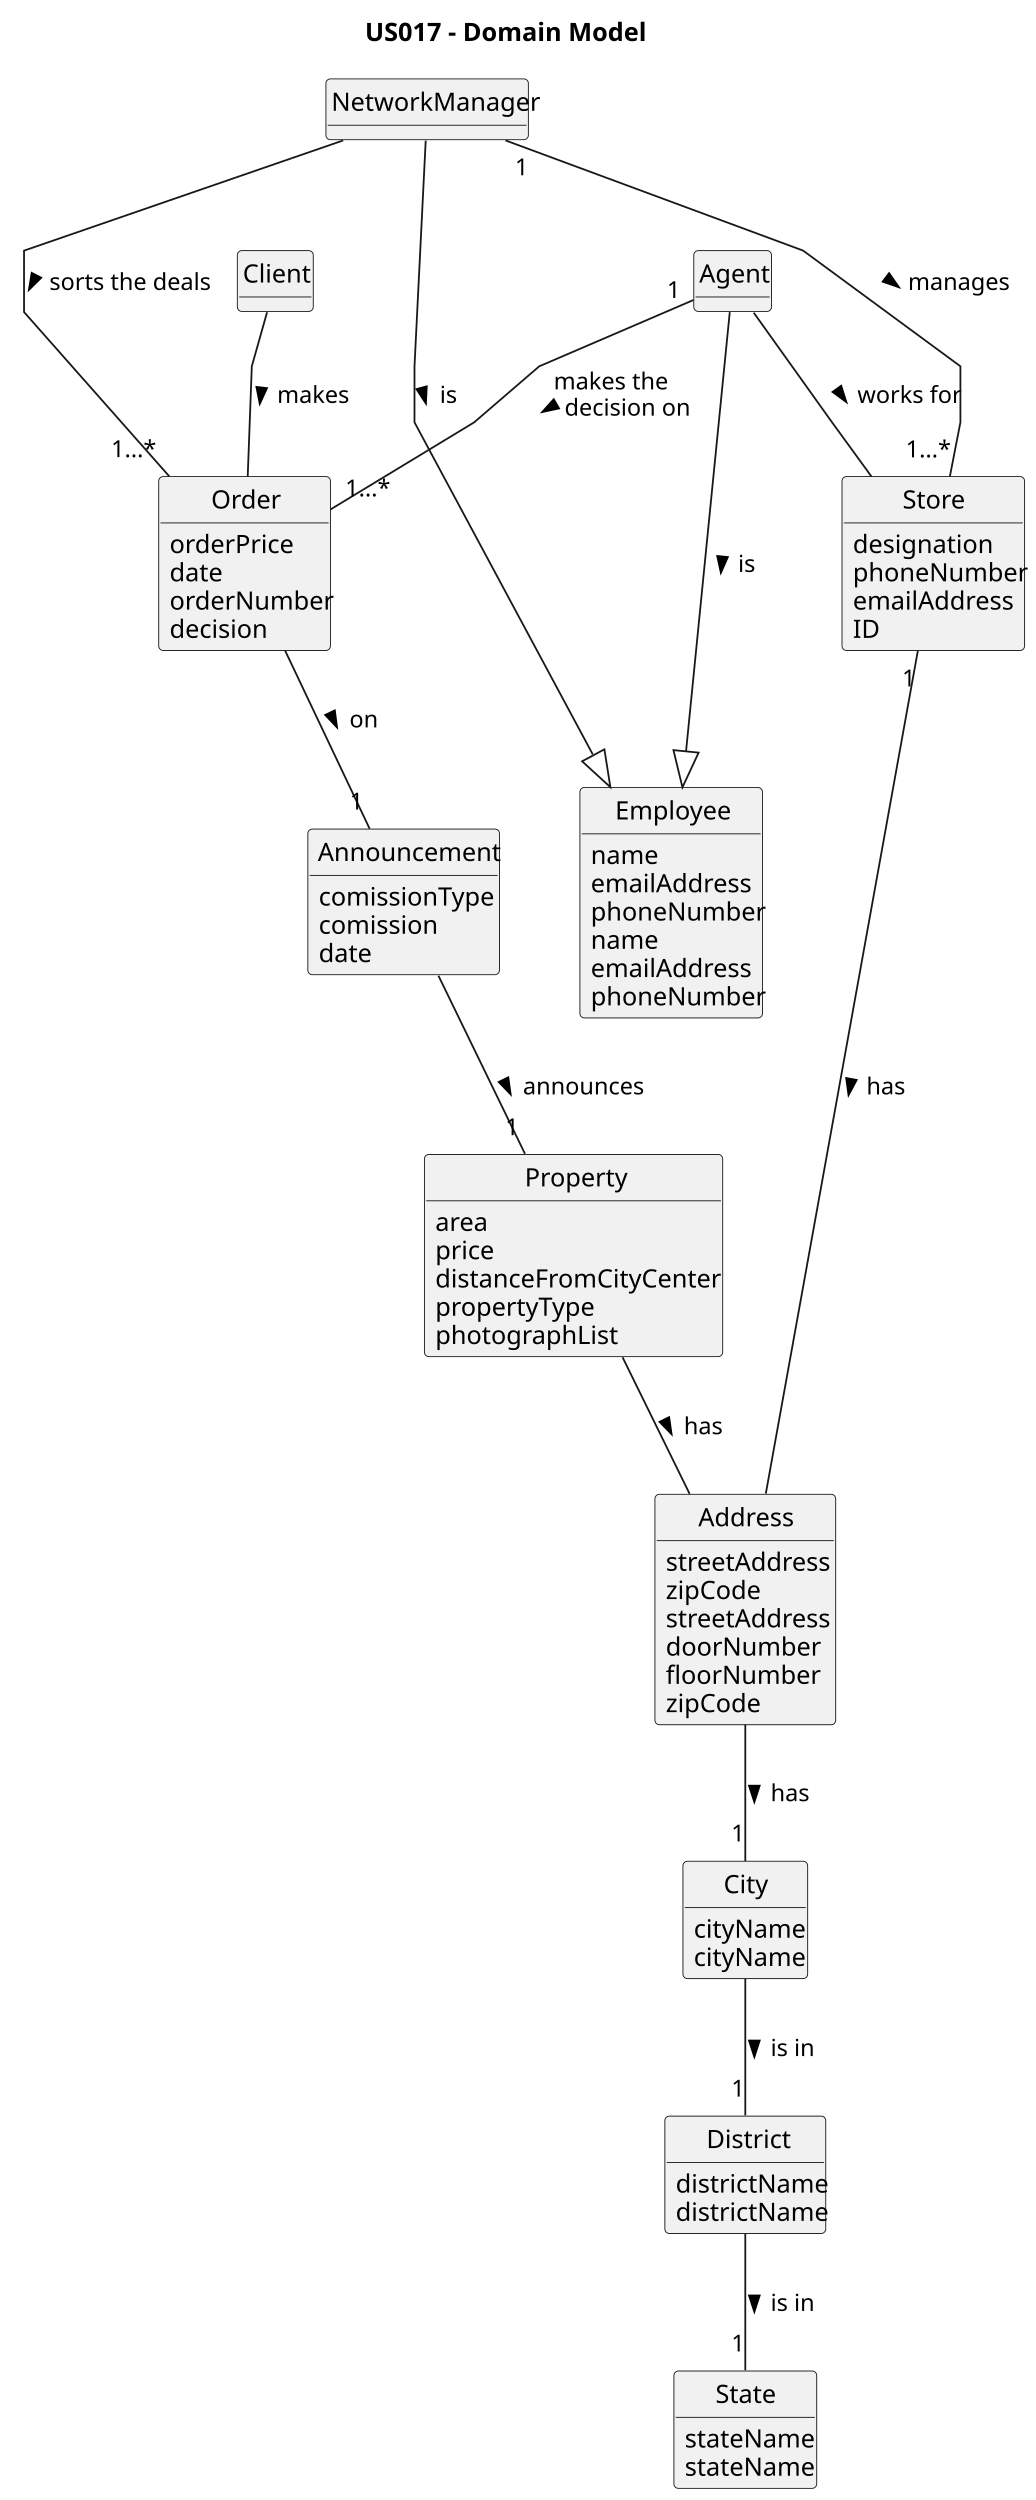
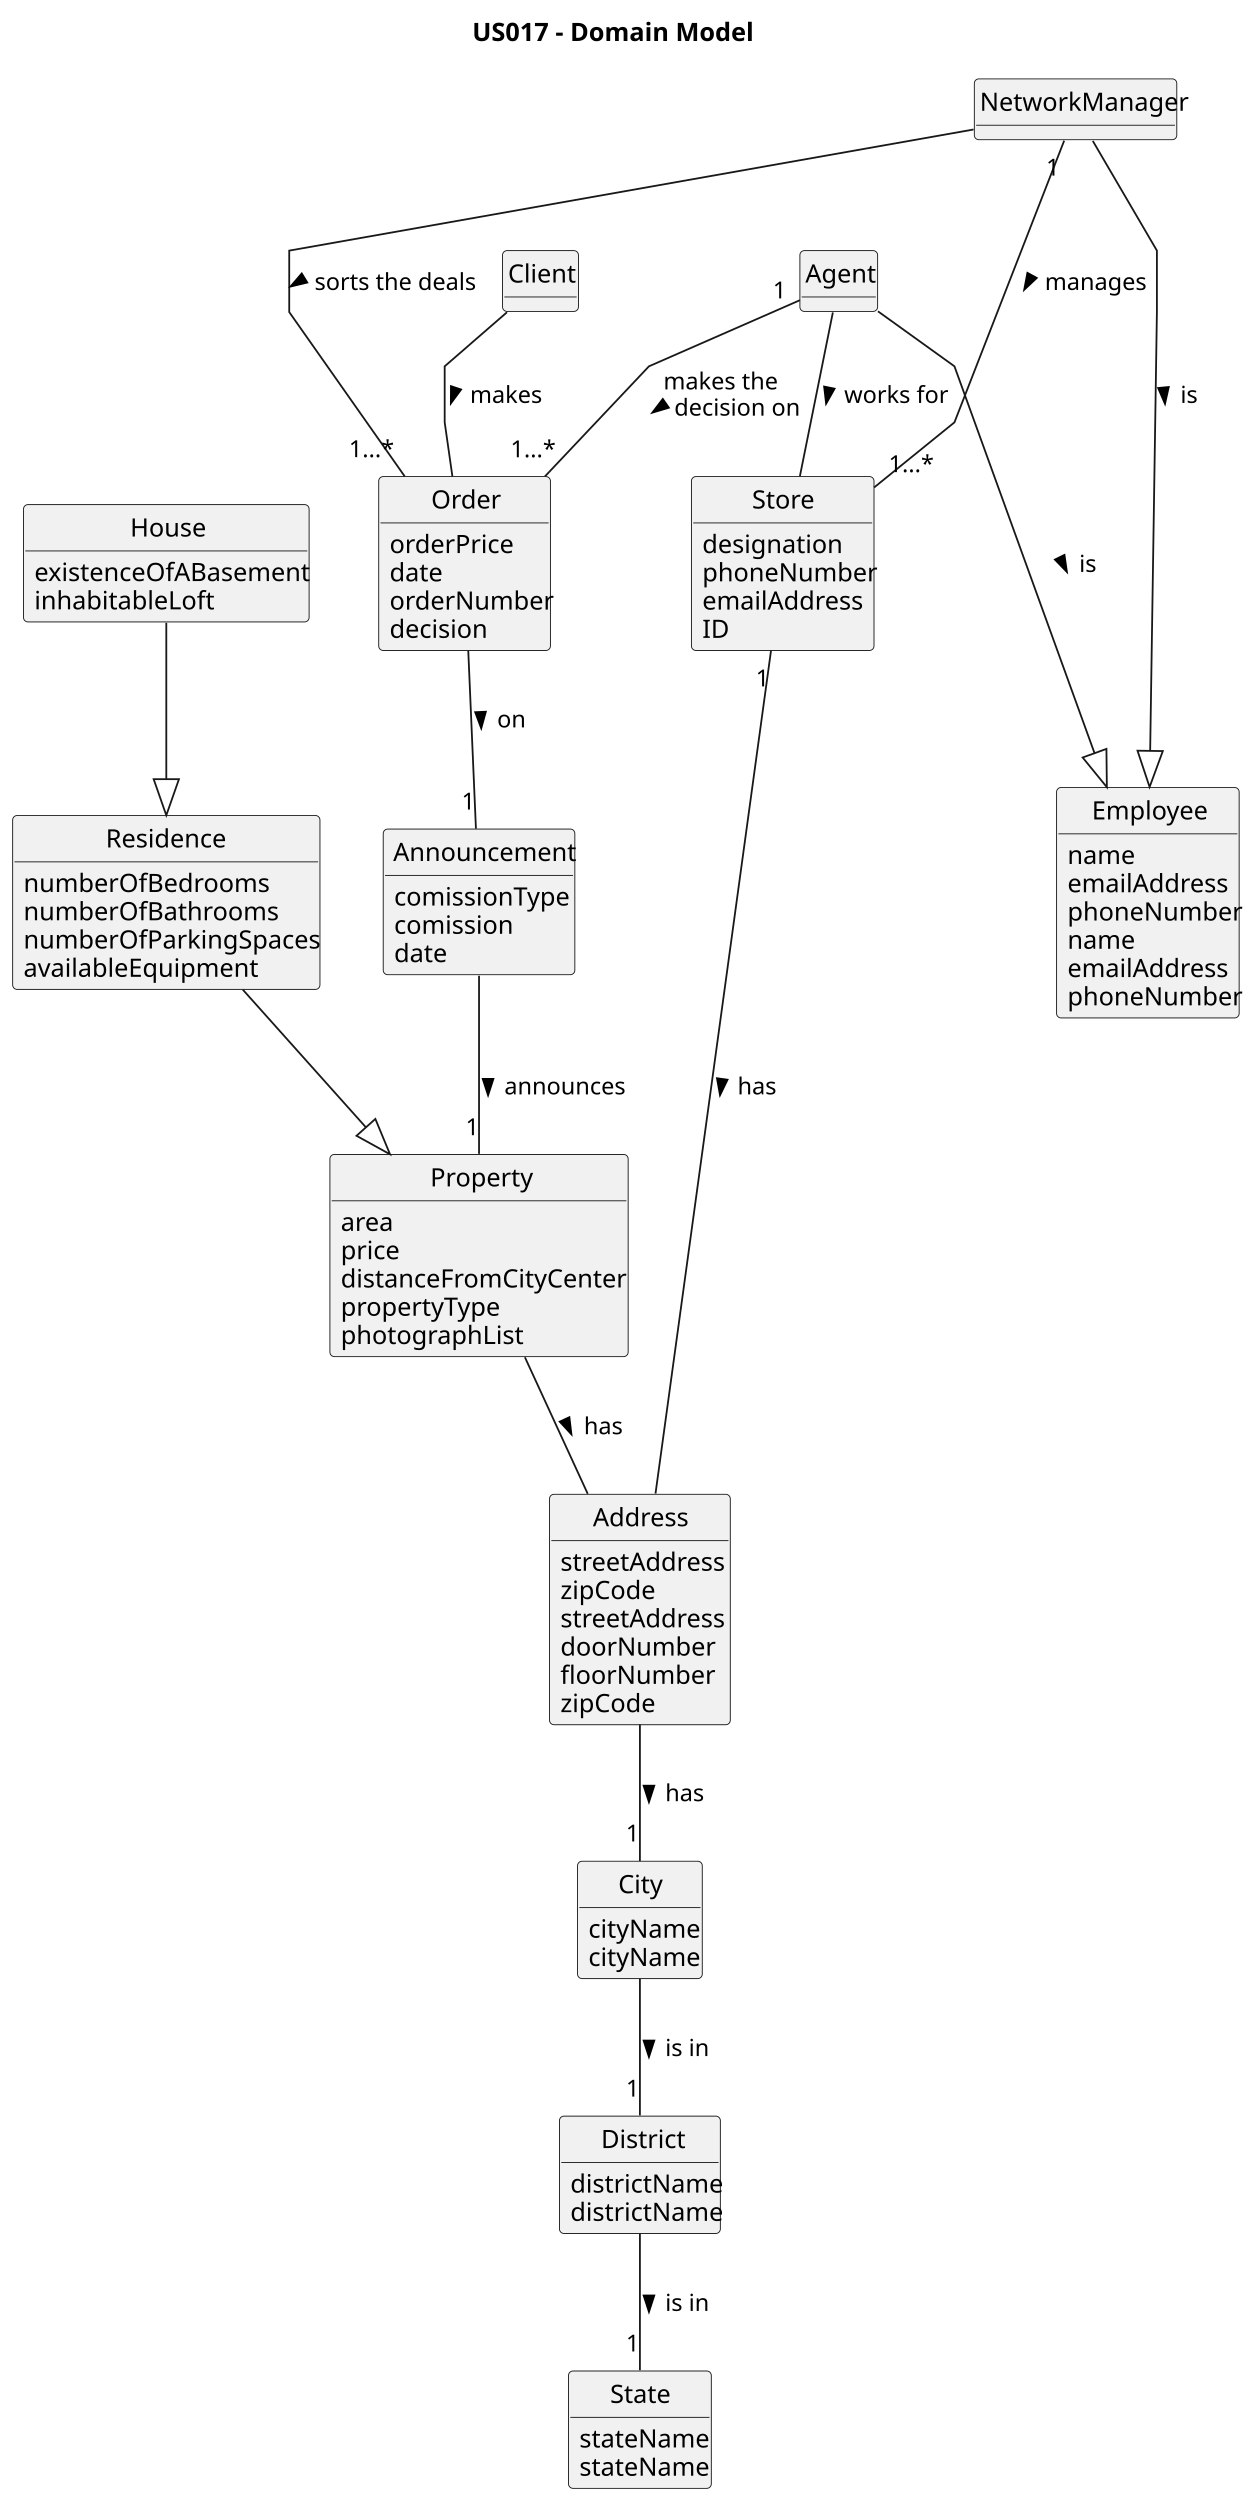
- <svg xmlns="http://www.w3.org/2000/svg" contentStyleType="text/css" height="1383px" preserveAspectRatio="none" style="width:573px;height:1383px;background:#FFFFFF;" version="1.1" viewBox="0 0 573 1383" width="573px" zoomAndPan="magnify">
+ <svg xmlns="http://www.w3.org/2000/svg" contentStyleType="text/css" height="1383px" preserveAspectRatio="none" style="width:692px;height:1383px;background:#FFFFFF;" version="1.1" viewBox="0 0 692 1383" width="692px" zoomAndPan="magnify">
  <defs />
  <g>
-     <text fill="#000000" font-family="sans-serif" font-size="14" font-weight="bold" lengthAdjust="spacing" textLength="156" x="201.899" y="22.674">US017 - Domain Model</text>
+     <text fill="#000000" font-family="sans-serif" font-size="14" font-weight="bold" lengthAdjust="spacing" textLength="156" x="261.25" y="22.674">US017 - Domain Model</text>
    <g id="elem_Address">
-       <rect codeLine="69" fill="#F1F1F1" height="127.484" id="Address" rx="2.5" ry="2.5" style="stroke:#181818;stroke-width:0.5;" width="100" x="362.298" y="826.641" />
-       <text fill="#000000" font-family="sans-serif" font-size="14" lengthAdjust="spacing" textLength="52" x="386.298" y="844.314">Address</text>
-       <line style="stroke:#181818;stroke-width:0.5;" x1="363.298" x2="461.298" y1="852.281" y2="852.281" />
-       <text fill="#000000" font-family="sans-serif" font-size="14" lengthAdjust="spacing" textLength="88" x="368.298" y="868.955">streetAddress</text>
-       <text fill="#000000" font-family="sans-serif" font-size="14" lengthAdjust="spacing" textLength="51" x="368.298" y="884.596">zipCode</text>
-       <text fill="#000000" font-family="sans-serif" font-size="14" lengthAdjust="spacing" textLength="88" x="368.298" y="900.236">streetAddress</text>
-       <text fill="#000000" font-family="sans-serif" font-size="14" lengthAdjust="spacing" textLength="78" x="368.298" y="915.877">doorNumber</text>
-       <text fill="#000000" font-family="sans-serif" font-size="14" lengthAdjust="spacing" textLength="77" x="368.298" y="931.518">floorNumber</text>
-       <text fill="#000000" font-family="sans-serif" font-size="14" lengthAdjust="spacing" textLength="51" x="368.298" y="947.158">zipCode</text>
+       <rect codeLine="69" fill="#F1F1F1" height="127.484" id="Address" rx="2.5" ry="2.5" style="stroke:#181818;stroke-width:0.5;" width="100" x="304" y="826.641" />
+       <text fill="#000000" font-family="sans-serif" font-size="14" lengthAdjust="spacing" textLength="52" x="328" y="844.314">Address</text>
+       <line style="stroke:#181818;stroke-width:0.5;" x1="305" x2="403" y1="852.281" y2="852.281" />
+       <text fill="#000000" font-family="sans-serif" font-size="14" lengthAdjust="spacing" textLength="88" x="310" y="868.955">streetAddress</text>
+       <text fill="#000000" font-family="sans-serif" font-size="14" lengthAdjust="spacing" textLength="51" x="310" y="884.596">zipCode</text>
+       <text fill="#000000" font-family="sans-serif" font-size="14" lengthAdjust="spacing" textLength="88" x="310" y="900.236">streetAddress</text>
+       <text fill="#000000" font-family="sans-serif" font-size="14" lengthAdjust="spacing" textLength="78" x="310" y="915.877">doorNumber</text>
+       <text fill="#000000" font-family="sans-serif" font-size="14" lengthAdjust="spacing" textLength="77" x="310" y="931.518">floorNumber</text>
+       <text fill="#000000" font-family="sans-serif" font-size="14" lengthAdjust="spacing" textLength="51" x="310" y="947.158">zipCode</text>
    </g>
    <g id="elem_State">
-       <rect codeLine="76" fill="#F1F1F1" height="64.922" id="State" rx="2.5" ry="2.5" style="stroke:#181818;stroke-width:0.5;" width="79" x="372.798" y="1311.641" />
-       <text fill="#000000" font-family="sans-serif" font-size="14" lengthAdjust="spacing" textLength="33" x="395.798" y="1329.314">State</text>
-       <line style="stroke:#181818;stroke-width:0.5;" x1="373.798" x2="450.798" y1="1337.281" y2="1337.281" />
-       <text fill="#000000" font-family="sans-serif" font-size="14" lengthAdjust="spacing" textLength="67" x="378.798" y="1353.955">stateName</text>
-       <text fill="#000000" font-family="sans-serif" font-size="14" lengthAdjust="spacing" textLength="67" x="378.798" y="1369.596">stateName</text>
+       <rect codeLine="76" fill="#F1F1F1" height="64.922" id="State" rx="2.5" ry="2.5" style="stroke:#181818;stroke-width:0.5;" width="79" x="314.5" y="1311.641" />
+       <text fill="#000000" font-family="sans-serif" font-size="14" lengthAdjust="spacing" textLength="33" x="337.5" y="1329.314">State</text>
+       <line style="stroke:#181818;stroke-width:0.5;" x1="315.5" x2="392.5" y1="1337.281" y2="1337.281" />
+       <text fill="#000000" font-family="sans-serif" font-size="14" lengthAdjust="spacing" textLength="67" x="320.5" y="1353.955">stateName</text>
+       <text fill="#000000" font-family="sans-serif" font-size="14" lengthAdjust="spacing" textLength="67" x="320.5" y="1369.596">stateName</text>
    </g>
    <g id="elem_District">
-       <rect codeLine="80" fill="#F1F1F1" height="64.922" id="District" rx="2.5" ry="2.5" style="stroke:#181818;stroke-width:0.5;" width="89" x="367.798" y="1170.641" />
-       <text fill="#000000" font-family="sans-serif" font-size="14" lengthAdjust="spacing" textLength="43" x="390.798" y="1188.314">District</text>
-       <line style="stroke:#181818;stroke-width:0.5;" x1="368.798" x2="455.798" y1="1196.281" y2="1196.281" />
-       <text fill="#000000" font-family="sans-serif" font-size="14" lengthAdjust="spacing" textLength="77" x="373.798" y="1212.955">districtName</text>
-       <text fill="#000000" font-family="sans-serif" font-size="14" lengthAdjust="spacing" textLength="77" x="373.798" y="1228.596">districtName</text>
+       <rect codeLine="80" fill="#F1F1F1" height="64.922" id="District" rx="2.5" ry="2.5" style="stroke:#181818;stroke-width:0.5;" width="89" x="309.5" y="1170.641" />
+       <text fill="#000000" font-family="sans-serif" font-size="14" lengthAdjust="spacing" textLength="43" x="332.5" y="1188.314">District</text>
+       <line style="stroke:#181818;stroke-width:0.5;" x1="310.5" x2="397.5" y1="1196.281" y2="1196.281" />
+       <text fill="#000000" font-family="sans-serif" font-size="14" lengthAdjust="spacing" textLength="77" x="315.5" y="1212.955">districtName</text>
+       <text fill="#000000" font-family="sans-serif" font-size="14" lengthAdjust="spacing" textLength="77" x="315.5" y="1228.596">districtName</text>
    </g>
    <g id="elem_City">
-       <rect codeLine="84" fill="#F1F1F1" height="64.922" id="City" rx="2.5" ry="2.5" style="stroke:#181818;stroke-width:0.5;" width="69" x="377.798" y="1029.641" />
-       <text fill="#000000" font-family="sans-serif" font-size="14" lengthAdjust="spacing" textLength="24" x="400.298" y="1047.314">City</text>
-       <line style="stroke:#181818;stroke-width:0.5;" x1="378.798" x2="445.798" y1="1055.281" y2="1055.281" />
-       <text fill="#000000" font-family="sans-serif" font-size="14" lengthAdjust="spacing" textLength="57" x="383.798" y="1071.955">cityName</text>
-       <text fill="#000000" font-family="sans-serif" font-size="14" lengthAdjust="spacing" textLength="57" x="383.798" y="1087.596">cityName</text>
+       <rect codeLine="84" fill="#F1F1F1" height="64.922" id="City" rx="2.5" ry="2.5" style="stroke:#181818;stroke-width:0.5;" width="69" x="319.5" y="1029.641" />
+       <text fill="#000000" font-family="sans-serif" font-size="14" lengthAdjust="spacing" textLength="24" x="342" y="1047.314">City</text>
+       <line style="stroke:#181818;stroke-width:0.5;" x1="320.5" x2="387.5" y1="1055.281" y2="1055.281" />
+       <text fill="#000000" font-family="sans-serif" font-size="14" lengthAdjust="spacing" textLength="57" x="325.5" y="1071.955">cityName</text>
+       <text fill="#000000" font-family="sans-serif" font-size="14" lengthAdjust="spacing" textLength="57" x="325.5" y="1087.596">cityName</text>
    </g>
    <g id="elem_Agent">
-       <rect codeLine="29" fill="#F1F1F1" height="33.641" id="Agent" rx="2.5" ry="2.5" style="stroke:#181818;stroke-width:0.5;" width="43" x="383.798" y="138.641" />
-       <text fill="#000000" font-family="sans-serif" font-size="14" lengthAdjust="spacing" textLength="37" x="386.798" y="156.315">Agent</text>
-       <line style="stroke:#181818;stroke-width:0.5;" x1="384.798" x2="425.798" y1="164.281" y2="164.281" />
+       <rect codeLine="29" fill="#F1F1F1" height="33.641" id="Agent" rx="2.5" ry="2.5" style="stroke:#181818;stroke-width:0.5;" width="43" x="442.5" y="138.641" />
+       <text fill="#000000" font-family="sans-serif" font-size="14" lengthAdjust="spacing" textLength="37" x="445.5" y="156.315">Agent</text>
+       <line style="stroke:#181818;stroke-width:0.5;" x1="443.5" x2="484.5" y1="164.281" y2="164.281" />
    </g>
    <g id="elem_Employee">
-       <rect codeLine="91" fill="#F1F1F1" height="127.484" id="Employee" rx="2.5" ry="2.5" style="stroke:#181818;stroke-width:0.5;" width="101" x="320.798" y="435.641" />
-       <text fill="#000000" font-family="sans-serif" font-size="14" lengthAdjust="spacing" textLength="62" x="340.298" y="453.315">Employee</text>
-       <line style="stroke:#181818;stroke-width:0.5;" x1="321.798" x2="420.798" y1="461.281" y2="461.281" />
-       <text fill="#000000" font-family="sans-serif" font-size="14" lengthAdjust="spacing" textLength="35" x="326.798" y="477.955">name</text>
-       <text fill="#000000" font-family="sans-serif" font-size="14" lengthAdjust="spacing" textLength="85" x="326.798" y="493.596">emailAddress</text>
-       <text fill="#000000" font-family="sans-serif" font-size="14" lengthAdjust="spacing" textLength="89" x="326.798" y="509.236">phoneNumber</text>
-       <text fill="#000000" font-family="sans-serif" font-size="14" lengthAdjust="spacing" textLength="35" x="326.798" y="524.877">name</text>
-       <text fill="#000000" font-family="sans-serif" font-size="14" lengthAdjust="spacing" textLength="85" x="326.798" y="540.518">emailAddress</text>
-       <text fill="#000000" font-family="sans-serif" font-size="14" lengthAdjust="spacing" textLength="89" x="326.798" y="556.158">phoneNumber</text>
+       <rect codeLine="91" fill="#F1F1F1" height="127.484" id="Employee" rx="2.5" ry="2.5" style="stroke:#181818;stroke-width:0.5;" width="101" x="584.5" y="435.641" />
+       <text fill="#000000" font-family="sans-serif" font-size="14" lengthAdjust="spacing" textLength="62" x="604" y="453.315">Employee</text>
+       <line style="stroke:#181818;stroke-width:0.5;" x1="585.5" x2="684.5" y1="461.281" y2="461.281" />
+       <text fill="#000000" font-family="sans-serif" font-size="14" lengthAdjust="spacing" textLength="35" x="590.5" y="477.955">name</text>
+       <text fill="#000000" font-family="sans-serif" font-size="14" lengthAdjust="spacing" textLength="85" x="590.5" y="493.596">emailAddress</text>
+       <text fill="#000000" font-family="sans-serif" font-size="14" lengthAdjust="spacing" textLength="89" x="590.5" y="509.236">phoneNumber</text>
+       <text fill="#000000" font-family="sans-serif" font-size="14" lengthAdjust="spacing" textLength="35" x="590.5" y="524.877">name</text>
+       <text fill="#000000" font-family="sans-serif" font-size="14" lengthAdjust="spacing" textLength="85" x="590.5" y="540.518">emailAddress</text>
+       <text fill="#000000" font-family="sans-serif" font-size="14" lengthAdjust="spacing" textLength="89" x="590.5" y="556.158">phoneNumber</text>
    </g>
    <g id="elem_Order">
-       <rect codeLine="38" fill="#F1F1F1" height="96.203" id="Order" rx="2.5" ry="2.5" style="stroke:#181818;stroke-width:0.5;" width="95" x="87.798" y="263.641" />
-       <text fill="#000000" font-family="sans-serif" font-size="14" lengthAdjust="spacing" textLength="37" x="116.798" y="281.315">Order</text>
-       <line style="stroke:#181818;stroke-width:0.5;" x1="88.798" x2="181.798" y1="289.281" y2="289.281" />
-       <text fill="#000000" font-family="sans-serif" font-size="14" lengthAdjust="spacing" textLength="66" x="93.798" y="305.955">orderPrice</text>
-       <text fill="#000000" font-family="sans-serif" font-size="14" lengthAdjust="spacing" textLength="28" x="93.798" y="321.596">date</text>
-       <text fill="#000000" font-family="sans-serif" font-size="14" lengthAdjust="spacing" textLength="83" x="93.798" y="337.236">orderNumber</text>
-       <text fill="#000000" font-family="sans-serif" font-size="14" lengthAdjust="spacing" textLength="52" x="93.798" y="352.877">decision</text>
+       <rect codeLine="38" fill="#F1F1F1" height="96.203" id="Order" rx="2.5" ry="2.5" style="stroke:#181818;stroke-width:0.5;" width="95" x="209.5" y="263.641" />
+       <text fill="#000000" font-family="sans-serif" font-size="14" lengthAdjust="spacing" textLength="37" x="238.5" y="281.315">Order</text>
+       <line style="stroke:#181818;stroke-width:0.5;" x1="210.5" x2="303.5" y1="289.281" y2="289.281" />
+       <text fill="#000000" font-family="sans-serif" font-size="14" lengthAdjust="spacing" textLength="66" x="215.5" y="305.955">orderPrice</text>
+       <text fill="#000000" font-family="sans-serif" font-size="14" lengthAdjust="spacing" textLength="28" x="215.5" y="321.596">date</text>
+       <text fill="#000000" font-family="sans-serif" font-size="14" lengthAdjust="spacing" textLength="83" x="215.5" y="337.236">orderNumber</text>
+       <text fill="#000000" font-family="sans-serif" font-size="14" lengthAdjust="spacing" textLength="52" x="215.5" y="352.877">decision</text>
    </g>
    <g id="elem_Announcement">
-       <rect codeLine="45" fill="#F1F1F1" height="80.562" id="Announcement" rx="2.5" ry="2.5" style="stroke:#181818;stroke-width:0.5;" width="106" x="170.298" y="458.641" />
-       <text fill="#000000" font-family="sans-serif" font-size="14" lengthAdjust="spacing" textLength="95" x="175.798" y="476.315">Announcement</text>
-       <line style="stroke:#181818;stroke-width:0.5;" x1="171.298" x2="275.298" y1="484.281" y2="484.281" />
-       <text fill="#000000" font-family="sans-serif" font-size="14" lengthAdjust="spacing" textLength="94" x="176.298" y="500.955">comissionType</text>
-       <text fill="#000000" font-family="sans-serif" font-size="14" lengthAdjust="spacing" textLength="62" x="176.298" y="516.596">comission</text>
-       <text fill="#000000" font-family="sans-serif" font-size="14" lengthAdjust="spacing" textLength="28" x="176.298" y="532.236">date</text>
+       <rect codeLine="45" fill="#F1F1F1" height="80.562" id="Announcement" rx="2.5" ry="2.5" style="stroke:#181818;stroke-width:0.5;" width="106" x="212" y="458.641" />
+       <text fill="#000000" font-family="sans-serif" font-size="14" lengthAdjust="spacing" textLength="95" x="217.5" y="476.315">Announcement</text>
+       <line style="stroke:#181818;stroke-width:0.5;" x1="213" x2="317" y1="484.281" y2="484.281" />
+       <text fill="#000000" font-family="sans-serif" font-size="14" lengthAdjust="spacing" textLength="94" x="218" y="500.955">comissionType</text>
+       <text fill="#000000" font-family="sans-serif" font-size="14" lengthAdjust="spacing" textLength="62" x="218" y="516.596">comission</text>
+       <text fill="#000000" font-family="sans-serif" font-size="14" lengthAdjust="spacing" textLength="28" x="218" y="532.236">date</text>
    </g>
    <g id="elem_Client">
-       <rect codeLine="51" fill="#F1F1F1" height="33.641" id="Client" rx="2.5" ry="2.5" style="stroke:#181818;stroke-width:0.5;" width="42" x="131.298" y="138.641" />
-       <text fill="#000000" font-family="sans-serif" font-size="14" lengthAdjust="spacing" textLength="36" x="134.298" y="156.315">Client</text>
-       <line style="stroke:#181818;stroke-width:0.5;" x1="132.298" x2="172.298" y1="164.281" y2="164.281" />
+       <rect codeLine="51" fill="#F1F1F1" height="33.641" id="Client" rx="2.5" ry="2.5" style="stroke:#181818;stroke-width:0.5;" width="42" x="278" y="138.641" />
+       <text fill="#000000" font-family="sans-serif" font-size="14" lengthAdjust="spacing" textLength="36" x="281" y="156.315">Client</text>
+       <line style="stroke:#181818;stroke-width:0.5;" x1="279" x2="319" y1="164.281" y2="164.281" />
    </g>
    <g id="elem_Property">
-       <rect codeLine="54" fill="#F1F1F1" height="111.844" id="Property" rx="2.5" ry="2.5" style="stroke:#181818;stroke-width:0.5;" width="165" x="234.798" y="638.641" />
-       <text fill="#000000" font-family="sans-serif" font-size="14" lengthAdjust="spacing" textLength="54" x="290.298" y="656.314">Property</text>
-       <line style="stroke:#181818;stroke-width:0.5;" x1="235.798" x2="398.798" y1="664.281" y2="664.281" />
-       <text fill="#000000" font-family="sans-serif" font-size="14" lengthAdjust="spacing" textLength="29" x="240.798" y="680.955">area</text>
-       <text fill="#000000" font-family="sans-serif" font-size="14" lengthAdjust="spacing" textLength="31" x="240.798" y="696.596">price</text>
-       <text fill="#000000" font-family="sans-serif" font-size="14" lengthAdjust="spacing" textLength="153" x="240.798" y="712.236">distanceFromCityCenter</text>
-       <text fill="#000000" font-family="sans-serif" font-size="14" lengthAdjust="spacing" textLength="85" x="240.798" y="727.877">propertyType</text>
-       <text fill="#000000" font-family="sans-serif" font-size="14" lengthAdjust="spacing" textLength="95" x="240.798" y="743.518">photographList</text>
+       <rect codeLine="54" fill="#F1F1F1" height="111.844" id="Property" rx="2.5" ry="2.5" style="stroke:#181818;stroke-width:0.5;" width="165" x="182.5" y="638.641" />
+       <text fill="#000000" font-family="sans-serif" font-size="14" lengthAdjust="spacing" textLength="54" x="238" y="656.314">Property</text>
+       <line style="stroke:#181818;stroke-width:0.5;" x1="183.5" x2="346.5" y1="664.281" y2="664.281" />
+       <text fill="#000000" font-family="sans-serif" font-size="14" lengthAdjust="spacing" textLength="29" x="188.5" y="680.955">area</text>
+       <text fill="#000000" font-family="sans-serif" font-size="14" lengthAdjust="spacing" textLength="31" x="188.5" y="696.596">price</text>
+       <text fill="#000000" font-family="sans-serif" font-size="14" lengthAdjust="spacing" textLength="153" x="188.5" y="712.236">distanceFromCityCenter</text>
+       <text fill="#000000" font-family="sans-serif" font-size="14" lengthAdjust="spacing" textLength="85" x="188.5" y="727.877">propertyType</text>
+       <text fill="#000000" font-family="sans-serif" font-size="14" lengthAdjust="spacing" textLength="95" x="188.5" y="743.518">photographList</text>
    </g>
    <g id="elem_Store">
-       <rect codeLine="62" fill="#F1F1F1" height="96.203" id="Store" rx="2.5" ry="2.5" style="stroke:#181818;stroke-width:0.5;" width="101" x="465.798" y="263.641" />
-       <text fill="#000000" font-family="sans-serif" font-size="14" lengthAdjust="spacing" textLength="34" x="499.298" y="281.315">Store</text>
-       <line style="stroke:#181818;stroke-width:0.5;" x1="466.798" x2="565.798" y1="289.281" y2="289.281" />
-       <text fill="#000000" font-family="sans-serif" font-size="14" lengthAdjust="spacing" textLength="73" x="471.798" y="305.955">designation</text>
-       <text fill="#000000" font-family="sans-serif" font-size="14" lengthAdjust="spacing" textLength="89" x="471.798" y="321.596">phoneNumber</text>
-       <text fill="#000000" font-family="sans-serif" font-size="14" lengthAdjust="spacing" textLength="85" x="471.798" y="337.236">emailAddress</text>
-       <text fill="#000000" font-family="sans-serif" font-size="14" lengthAdjust="spacing" textLength="13" x="471.798" y="352.877">ID</text>
+       <rect codeLine="62" fill="#F1F1F1" height="96.203" id="Store" rx="2.5" ry="2.5" style="stroke:#181818;stroke-width:0.5;" width="101" x="382.5" y="263.641" />
+       <text fill="#000000" font-family="sans-serif" font-size="14" lengthAdjust="spacing" textLength="34" x="416" y="281.315">Store</text>
+       <line style="stroke:#181818;stroke-width:0.5;" x1="383.5" x2="482.5" y1="289.281" y2="289.281" />
+       <text fill="#000000" font-family="sans-serif" font-size="14" lengthAdjust="spacing" textLength="73" x="388.5" y="305.955">designation</text>
+       <text fill="#000000" font-family="sans-serif" font-size="14" lengthAdjust="spacing" textLength="89" x="388.5" y="321.596">phoneNumber</text>
+       <text fill="#000000" font-family="sans-serif" font-size="14" lengthAdjust="spacing" textLength="85" x="388.5" y="337.236">emailAddress</text>
+       <text fill="#000000" font-family="sans-serif" font-size="14" lengthAdjust="spacing" textLength="13" x="388.5" y="352.877">ID</text>
    </g>
    <g id="elem_NetworkManager">
-       <rect codeLine="88" fill="#F1F1F1" height="33.641" id="NetworkManager" rx="2.5" ry="2.5" style="stroke:#181818;stroke-width:0.5;" width="112" x="180.298" y="43.641" />
-       <text fill="#000000" font-family="sans-serif" font-size="14" lengthAdjust="spacing" textLength="106" x="183.298" y="61.315">NetworkManager</text>
-       <line style="stroke:#181818;stroke-width:0.5;" x1="181.298" x2="291.298" y1="69.281" y2="69.281" />
+       <rect codeLine="88" fill="#F1F1F1" height="33.641" id="NetworkManager" rx="2.5" ry="2.5" style="stroke:#181818;stroke-width:0.5;" width="112" x="539" y="43.641" />
+       <text fill="#000000" font-family="sans-serif" font-size="14" lengthAdjust="spacing" textLength="106" x="542" y="61.315">NetworkManager</text>
+       <line style="stroke:#181818;stroke-width:0.5;" x1="540" x2="650" y1="69.281" y2="69.281" />
+     </g>
+     <g id="elem_Residence">
+       <rect codeLine="97" fill="#F1F1F1" height="96.203" id="Residence" rx="2.5" ry="2.5" style="stroke:#181818;stroke-width:0.5;" width="170" x="7" y="451.141" />
+       <text fill="#000000" font-family="sans-serif" font-size="14" lengthAdjust="spacing" textLength="67" x="58.5" y="468.815">Residence</text>
+       <line style="stroke:#181818;stroke-width:0.5;" x1="8" x2="176" y1="476.781" y2="476.781" />
+       <text fill="#000000" font-family="sans-serif" font-size="14" lengthAdjust="spacing" textLength="127" x="13" y="493.455">numberOfBedrooms</text>
+       <text fill="#000000" font-family="sans-serif" font-size="14" lengthAdjust="spacing" textLength="131" x="13" y="509.096">numberOfBathrooms</text>
+       <text fill="#000000" font-family="sans-serif" font-size="14" lengthAdjust="spacing" textLength="158" x="13" y="524.736">numberOfParkingSpaces</text>
+       <text fill="#000000" font-family="sans-serif" font-size="14" lengthAdjust="spacing" textLength="123" x="13" y="540.377">availableEquipment</text>
+     </g>
+     <g id="elem_House">
+       <rect codeLine="104" fill="#F1F1F1" height="64.922" id="House" rx="2.5" ry="2.5" style="stroke:#181818;stroke-width:0.5;" width="158" x="13" y="279.141" />
+       <text fill="#000000" font-family="sans-serif" font-size="14" lengthAdjust="spacing" textLength="40" x="72" y="296.815">House</text>
+       <line style="stroke:#181818;stroke-width:0.5;" x1="14" x2="170" y1="304.781" y2="304.781" />
+       <text fill="#000000" font-family="sans-serif" font-size="14" lengthAdjust="spacing" textLength="146" x="19" y="321.455">existenceOfABasement</text>
+       <text fill="#000000" font-family="sans-serif" font-size="14" lengthAdjust="spacing" textLength="93" x="19" y="337.096">inhabitableLoft</text>
    </g>
    <g id="link_Store_Address">
-       <path codeLine="97" d="M507.788,359.821 C489.138,463.221 444.648,709.831 423.648,826.251 " fill="none" id="Store-Address" style="stroke:#181818;stroke-width:1.0;" />
-       <polygon fill="#000000" points="469.41,605.823,473.908,597.443,468.124,596.4,469.41,605.823" style="stroke:#000000;stroke-width:1.0;" />
-       <text fill="#000000" font-family="sans-serif" font-size="13" lengthAdjust="spacing" textLength="21" x="479.298" y="605.409">has</text>
-       <text fill="#000000" font-family="sans-serif" font-size="13" lengthAdjust="spacing" textLength="7" x="499.024" y="379.717">1</text>
+       <path codeLine="109" d="M426.54,359.821 C412.37,463.221 378.57,709.831 362.62,826.251 " fill="none" id="Store-Address" style="stroke:#181818;stroke-width:1.0;" />
+       <polygon fill="#000000" points="398.321,605.856,402.461,597.294,396.637,596.496,398.321,605.856" style="stroke:#000000;stroke-width:1.0;" />
+       <text fill="#000000" font-family="sans-serif" font-size="13" lengthAdjust="spacing" textLength="21" x="408" y="605.409">has</text>
+       <text fill="#000000" font-family="sans-serif" font-size="13" lengthAdjust="spacing" textLength="7" x="418.077" y="379.717">1</text>
    </g>
    <g id="link_Address_City">
-       <path codeLine="98" d="M412.298,953.961 C412.298,979.691 412.298,1008.331 412.298,1029.531 " fill="none" id="Address-City" style="stroke:#181818;stroke-width:1.0;" />
-       <polygon fill="#000000" points="417.298,996.902,420.237,987.857,414.359,987.857,417.298,996.902" style="stroke:#000000;stroke-width:1.0;" />
-       <text fill="#000000" font-family="sans-serif" font-size="13" lengthAdjust="spacing" textLength="21" x="426.298" y="996.409">has</text>
-       <text fill="#000000" font-family="sans-serif" font-size="13" lengthAdjust="spacing" textLength="7" x="404.532" y="1018.7">1</text>
+       <path codeLine="110" d="M354,953.961 C354,979.691 354,1008.331 354,1029.531 " fill="none" id="Address-City" style="stroke:#181818;stroke-width:1.0;" />
+       <polygon fill="#000000" points="359,996.902,361.939,987.857,356.061,987.857,359,996.902" style="stroke:#000000;stroke-width:1.0;" />
+       <text fill="#000000" font-family="sans-serif" font-size="13" lengthAdjust="spacing" textLength="21" x="368" y="996.409">has</text>
+       <text fill="#000000" font-family="sans-serif" font-size="13" lengthAdjust="spacing" textLength="7" x="346.234" y="1018.7">1</text>
    </g>
    <g id="link_City_District">
-       <path codeLine="99" d="M412.298,1094.681 C412.298,1117.271 412.298,1147.571 412.298,1170.241 " fill="none" id="City-District" style="stroke:#181818;stroke-width:1.0;" />
-       <polygon fill="#000000" points="417.298,1137.902,420.237,1128.857,414.359,1128.857,417.298,1137.902" style="stroke:#000000;stroke-width:1.0;" />
-       <text fill="#000000" font-family="sans-serif" font-size="13" lengthAdjust="spacing" textLength="24" x="426.298" y="1137.409">is in</text>
-       <text fill="#000000" font-family="sans-serif" font-size="13" lengthAdjust="spacing" textLength="7" x="404.576" y="1159.842">1</text>
+       <path codeLine="111" d="M354,1094.681 C354,1117.271 354,1147.571 354,1170.241 " fill="none" id="City-District" style="stroke:#181818;stroke-width:1.0;" />
+       <polygon fill="#000000" points="359,1137.902,361.939,1128.857,356.061,1128.857,359,1137.902" style="stroke:#000000;stroke-width:1.0;" />
+       <text fill="#000000" font-family="sans-serif" font-size="13" lengthAdjust="spacing" textLength="24" x="368" y="1137.409">is in</text>
+       <text fill="#000000" font-family="sans-serif" font-size="13" lengthAdjust="spacing" textLength="7" x="346.278" y="1159.842">1</text>
    </g>
    <g id="link_District_State">
-       <path codeLine="100" d="M412.298,1235.681 C412.298,1258.271 412.298,1288.571 412.298,1311.241 " fill="none" id="District-State" style="stroke:#181818;stroke-width:1.0;" />
-       <polygon fill="#000000" points="417.298,1278.902,420.237,1269.857,414.359,1269.857,417.298,1278.902" style="stroke:#000000;stroke-width:1.0;" />
-       <text fill="#000000" font-family="sans-serif" font-size="13" lengthAdjust="spacing" textLength="24" x="426.298" y="1278.409">is in</text>
-       <text fill="#000000" font-family="sans-serif" font-size="13" lengthAdjust="spacing" textLength="7" x="404.576" y="1300.842">1</text>
+       <path codeLine="112" d="M354,1235.681 C354,1258.271 354,1288.571 354,1311.241 " fill="none" id="District-State" style="stroke:#181818;stroke-width:1.0;" />
+       <polygon fill="#000000" points="359,1278.902,361.939,1269.857,356.061,1269.857,359,1278.902" style="stroke:#000000;stroke-width:1.0;" />
+       <text fill="#000000" font-family="sans-serif" font-size="13" lengthAdjust="spacing" textLength="24" x="368" y="1278.409">is in</text>
+       <text fill="#000000" font-family="sans-serif" font-size="13" lengthAdjust="spacing" textLength="7" x="346.278" y="1300.842">1</text>
    </g>
    <g id="link_NetworkManager_Order">
-       <path codeLine="101" d="M189.818,77.691 C124.468,100.251 13.298,138.641 13.298,138.641 C13.298,138.641 13.298,172.641 13.298,172.641 C13.298,172.641 58.308,223.561 93.658,263.531 " fill="none" id="NetworkManager-Order" style="stroke:#181818;stroke-width:1.0;" />
-       <polygon fill="#000000" points="16,160.343,22.767,153.66,17.547,150.959,16,160.343" style="stroke:#000000;stroke-width:1.0;" />
-       <text fill="#000000" font-family="sans-serif" font-size="13" lengthAdjust="spacing" textLength="86" x="27.298" y="160.409">sorts the deals</text>
-       <text fill="#000000" font-family="sans-serif" font-size="13" lengthAdjust="spacing" textLength="24" x="61.444" y="252.885">1...*</text>
+       <path codeLine="113" d="M538.58,71.631 C420.88,92.461 160,138.641 160,138.641 C160,138.641 160,172.641 160,172.641 C160,172.641 195.79,223.561 223.89,263.531 " fill="none" id="NetworkManager-Order" style="stroke:#181818;stroke-width:1.0;" />
+       <polygon fill="#000000" points="160.731,158.506,169.984,156.305,166.923,151.287,160.731,158.506" style="stroke:#000000;stroke-width:1.0;" />
+       <text fill="#000000" font-family="sans-serif" font-size="13" lengthAdjust="spacing" textLength="86" x="174" y="160.409">sorts the deals</text>
+       <text fill="#000000" font-family="sans-serif" font-size="13" lengthAdjust="spacing" textLength="24" x="192.982" y="252.885">1...*</text>
    </g>
    <g id="link_NetworkManager_Employee">
-       <path codeLine="102" d="M235.498,77.811 C233.658,114.851 229.298,202.641 229.298,202.641 C229.298,202.641 229.298,233.641 229.298,233.641 C229.298,233.641 286.168,339.571 327.928,417.361 " fill="none" id="NetworkManager-to-Employee" style="stroke:#181818;stroke-width:1.0;" />
-       <polygon fill="none" points="334.358,414.521,337.648,435.461,322.018,421.151,334.358,414.521" style="stroke:#181818;stroke-width:1.0;" />
-       <polygon fill="#000000" points="235.611,223.227,236.071,213.727,230.4,215.271,235.611,223.227" style="stroke:#000000;stroke-width:1.0;" />
-       <text fill="#000000" font-family="sans-serif" font-size="13" lengthAdjust="spacing" textLength="10" x="243.298" y="222.909">is</text>
+       <path codeLine="114" d="M604.54,77.971 C617.75,100.571 640,138.641 640,138.641 C640,138.641 640,172.641 640,172.641 C640,172.641 637.75,318.901 636.27,415.331 " fill="none" id="NetworkManager-to-Employee" style="stroke:#181818;stroke-width:1.0;" />
+       <polygon fill="none" points="643.27,415.491,635.96,435.381,629.27,415.281,643.27,415.491" style="stroke:#181818;stroke-width:1.0;" />
+       <polygon fill="#000000" points="644.468,223.38,646.547,214.1,640.695,214.65,644.468,223.38" style="stroke:#000000;stroke-width:1.0;" />
+       <text fill="#000000" font-family="sans-serif" font-size="13" lengthAdjust="spacing" textLength="10" x="653" y="222.909">is</text>
    </g>
    <g id="link_Agent_Employee">
-       <path codeLine="103" d="M403.708,172.651 C399.458,215.281 387.658,333.811 379.538,415.421 " fill="none" id="Agent-to-Employee" style="stroke:#181818;stroke-width:1.0;" />
-       <polygon fill="none" points="386.478,416.351,377.528,435.561,372.548,414.961,386.478,416.351" style="stroke:#181818;stroke-width:1.0;" />
-       <polygon fill="#000000" points="398.802,316.878,402.623,308.168,396.774,307.586,398.802,316.878" style="stroke:#000000;stroke-width:1.0;" />
-       <text fill="#000000" font-family="sans-serif" font-size="13" lengthAdjust="spacing" textLength="10" x="408.298" y="316.409">is</text>
+       <path codeLine="115" d="M485.67,172.211 C504.23,185.561 528,202.641 528,202.641 C528,202.641 573.82,329.171 605.49,416.641 " fill="none" id="Agent-to-Employee" style="stroke:#181818;stroke-width:1.0;" />
+       <polygon fill="none" points="612.08,414.281,612.31,435.471,598.92,419.051,612.08,414.281" style="stroke:#181818;stroke-width:1.0;" />
+       <polygon fill="#000000" points="590.201,316.392,588.858,306.977,583.581,309.564,590.201,316.392" style="stroke:#000000;stroke-width:1.0;" />
+       <text fill="#000000" font-family="sans-serif" font-size="13" lengthAdjust="spacing" textLength="10" x="597" y="316.409">is</text>
    </g>
    <g id="link_Agent_Order">
-       <path codeLine="104" d="M383.648,165.951 C352.378,179.391 298.298,202.641 298.298,202.641 C298.298,202.641 262.298,233.641 262.298,233.641 C262.298,233.641 218.988,259.901 182.948,281.751 " fill="none" id="Agent-Order" style="stroke:#181818;stroke-width:1.0;" />
-       <text fill="#000000" font-family="sans-serif" font-size="13" lengthAdjust="spacing" textLength="61" x="306.298" y="215.409">makes the</text>
-       <polygon fill="#000000" points="299.967,227.925,309.27,225.95,306.333,220.859,299.967,227.925" style="stroke:#000000;stroke-width:1.0;" />
-       <text fill="#000000" font-family="sans-serif" font-size="13" lengthAdjust="spacing" textLength="66" x="312.298" y="229.933">decision on</text>
-       <text fill="#000000" font-family="sans-serif" font-size="13" lengthAdjust="spacing" textLength="7" x="368.946" y="164.868">1</text>
-       <text fill="#000000" font-family="sans-serif" font-size="13" lengthAdjust="spacing" textLength="24" x="190.963" y="274.584">1...*</text>
+       <path codeLine="116" d="M442.5,166.061 C411.78,179.521 359,202.641 359,202.641 C359,202.641 328.93,234.481 301.44,263.581 " fill="none" id="Agent-Order" style="stroke:#181818;stroke-width:1.0;" />
+       <text fill="#000000" font-family="sans-serif" font-size="13" lengthAdjust="spacing" textLength="61" x="367" y="215.409">makes the</text>
+       <polygon fill="#000000" points="360.887,228.269,369.999,225.543,366.656,220.708,360.887,228.269" style="stroke:#000000;stroke-width:1.0;" />
+       <text fill="#000000" font-family="sans-serif" font-size="13" lengthAdjust="spacing" textLength="66" x="373" y="229.933">decision on</text>
+       <text fill="#000000" font-family="sans-serif" font-size="13" lengthAdjust="spacing" textLength="7" x="427.531" y="165.06">1</text>
+       <text fill="#000000" font-family="sans-serif" font-size="13" lengthAdjust="spacing" textLength="24" x="282.407" y="252.943">1...*</text>
    </g>
    <g id="link_Agent_Store">
-       <path codeLine="105" d="M416.958,172.971 C433.108,195.571 460.298,233.641 460.298,233.641 C460.298,233.641 470.448,247.601 482.108,263.631 " fill="none" id="Agent-Store" style="stroke:#181818;stroke-width:1.0;" />
-       <polygon fill="#000000" points="468.216,222.463,465.324,213.402,460.551,216.833,468.216,222.463" style="stroke:#000000;stroke-width:1.0;" />
-       <text fill="#000000" font-family="sans-serif" font-size="13" lengthAdjust="spacing" textLength="52" x="474.298" y="222.909">works for</text>
+       <path codeLine="117" d="M460.74,172.831 C456.45,194.141 448.72,232.521 442.51,263.381 " fill="none" id="Agent-Store" style="stroke:#181818;stroke-width:1.0;" />
+       <polygon fill="#000000" points="457.013,223.304,461.68,215.017,455.917,213.857,457.013,223.304" style="stroke:#000000;stroke-width:1.0;" />
+       <text fill="#000000" font-family="sans-serif" font-size="13" lengthAdjust="spacing" textLength="52" x="467" y="222.909">works for</text>
    </g>
    <g id="link_NetworkManager_Store">
-       <path codeLine="106" d="M279.648,77.691 C340.608,100.251 444.298,138.641 444.298,138.641 C444.298,138.641 531.298,202.641 531.298,202.641 C531.298,202.641 531.298,233.641 531.298,233.641 C531.298,233.641 528.578,247.601 525.458,263.631 " fill="none" id="NetworkManager-Store" style="stroke:#181818;stroke-width:1.0;" />
-       <polygon fill="#000000" points="497.285,158.919,491.845,151.118,488.299,155.806,497.285,158.919" style="stroke:#000000;stroke-width:1.0;" />
-       <text fill="#000000" font-family="sans-serif" font-size="13" lengthAdjust="spacing" textLength="53" x="502.298" y="160.409">manages</text>
-       <text fill="#000000" font-family="sans-serif" font-size="13" lengthAdjust="spacing" textLength="7" x="284.852" y="96.96">1</text>
-       <text fill="#000000" font-family="sans-serif" font-size="13" lengthAdjust="spacing" textLength="24" x="501.023" y="253">1...*</text>
+       <path codeLine="118" d="M588.7,77.821 C572.02,120.641 528,233.641 528,233.641 C528,233.641 506.25,251.271 483.56,269.661 " fill="none" id="NetworkManager-Store" style="stroke:#181818;stroke-width:1.0;" />
+       <polygon fill="#000000" points="566.597,160.287,573.521,153.768,568.367,150.943,566.597,160.287" style="stroke:#000000;stroke-width:1.0;" />
+       <text fill="#000000" font-family="sans-serif" font-size="13" lengthAdjust="spacing" textLength="53" x="578" y="160.409">manages</text>
+       <text fill="#000000" font-family="sans-serif" font-size="13" lengthAdjust="spacing" textLength="7" x="578.699" y="97.129">1</text>
+       <text fill="#000000" font-family="sans-serif" font-size="13" lengthAdjust="spacing" textLength="24" x="491.575" y="261.174">1...*</text>
    </g>
    <g id="link_Property_Address">
-       <path codeLine="107" d="M344.398,750.831 C355.968,774.401 369.528,802.031 381.488,826.381 " fill="none" id="Property-Address" style="stroke:#181818;stroke-width:1.0;" />
-       <polygon fill="#000000" points="371.501,793.391,370.153,783.976,364.877,786.566,371.501,793.391" style="stroke:#000000;stroke-width:1.0;" />
-       <text fill="#000000" font-family="sans-serif" font-size="13" lengthAdjust="spacing" textLength="21" x="378.298" y="793.409">has</text>
+       <path codeLine="119" d="M290.38,750.831 C301.23,774.401 313.94,802.031 325.13,826.381 " fill="none" id="Property-Address" style="stroke:#181818;stroke-width:1.0;" />
+       <polygon fill="#000000" points="316.089,793.445,314.98,783.999,309.64,786.456,316.089,793.445" style="stroke:#000000;stroke-width:1.0;" />
+       <text fill="#000000" font-family="sans-serif" font-size="13" lengthAdjust="spacing" textLength="21" x="323" y="793.409">has</text>
+     </g>
+     <g id="link_Residence_Property">
+       <path codeLine="120" d="M134.32,547.481 C154.8,570.381 179.78,598.331 202.41,623.631 " fill="none" id="Residence-to-Property" style="stroke:#181818;stroke-width:1.0;" />
+       <polygon fill="none" points="207.65,618.991,215.76,638.561,197.21,628.321,207.65,618.991" style="stroke:#181818;stroke-width:1.0;" />
+     </g>
+     <g id="link_House_Residence">
+       <path codeLine="121" d="M92,344.531 C92,368.231 92,401.431 92,430.911 " fill="none" id="House-to-Residence" style="stroke:#181818;stroke-width:1.0;" />
+       <polygon fill="none" points="99,431.031,92,451.031,85,431.031,99,431.031" style="stroke:#181818;stroke-width:1.0;" />
    </g>
    <g id="link_Order_Announcement">
-       <path codeLine="108" d="M157.728,359.931 C172.198,390.411 190.788,429.601 204.478,458.461 " fill="none" id="Order-Announcement" style="stroke:#181818;stroke-width:1.0;" />
-       <polygon fill="#000000" points="186.441,402.42,185.219,392.988,179.909,395.508,186.441,402.42" style="stroke:#000000;stroke-width:1.0;" />
-       <text fill="#000000" font-family="sans-serif" font-size="13" lengthAdjust="spacing" textLength="14" x="193.298" y="402.409">on</text>
-       <text fill="#000000" font-family="sans-serif" font-size="13" lengthAdjust="spacing" textLength="7" x="193.502" y="447.822">1</text>
+       <path codeLine="122" d="M259.04,359.931 C260.35,390.411 262.04,429.601 263.29,458.461 " fill="none" id="Order-Announcement" style="stroke:#181818;stroke-width:1.0;" />
+       <polygon fill="#000000" points="266.216,402.898,268.762,393.734,262.889,393.988,266.216,402.898" style="stroke:#000000;stroke-width:1.0;" />
+       <text fill="#000000" font-family="sans-serif" font-size="13" lengthAdjust="spacing" textLength="14" x="275" y="402.409">on</text>
+       <text fill="#000000" font-family="sans-serif" font-size="13" lengthAdjust="spacing" textLength="7" x="255.362" y="447.822">1</text>
    </g>
    <g id="link_Announcement_Property">
-       <path codeLine="109" d="M242.548,539.761 C256.348,568.181 275.128,606.841 290.418,638.301 " fill="none" id="Announcement-Property" style="stroke:#181818;stroke-width:1.0;" />
-       <polygon fill="#000000" points="282.483,605.4,281.174,595.98,275.887,598.548,282.483,605.4" style="stroke:#000000;stroke-width:1.0;" />
-       <text fill="#000000" font-family="sans-serif" font-size="13" lengthAdjust="spacing" textLength="63" x="289.298" y="605.409">announces</text>
-       <text fill="#000000" font-family="sans-serif" font-size="13" lengthAdjust="spacing" textLength="7" x="279.525" y="627.997">1</text>
+       <path codeLine="123" d="M265,539.761 C265,568.181 265,606.841 265,638.301 " fill="none" id="Announcement-Property" style="stroke:#181818;stroke-width:1.0;" />
+       <polygon fill="#000000" points="270,605.902,272.939,596.857,267.061,596.857,270,605.902" style="stroke:#000000;stroke-width:1.0;" />
+       <text fill="#000000" font-family="sans-serif" font-size="13" lengthAdjust="spacing" textLength="63" x="279" y="605.409">announces</text>
+       <text fill="#000000" font-family="sans-serif" font-size="13" lengthAdjust="spacing" textLength="7" x="257.552" y="627.997">1</text>
    </g>
    <g id="link_Client_Order">
-       <path codeLine="110" d="M147.748,172.731 C143.998,185.991 139.298,202.641 139.298,202.641 C139.298,202.641 138.118,234.481 137.038,263.581 " fill="none" id="Client-Order" style="stroke:#181818;stroke-width:1.0;" />
-       <polygon fill="#000000" points="143.712,223.368,147.69,214.729,141.853,214.041,143.712,223.368" style="stroke:#000000;stroke-width:1.0;" />
-       <text fill="#000000" font-family="sans-serif" font-size="13" lengthAdjust="spacing" textLength="39" x="153.298" y="222.909">makes</text>
+       <path codeLine="124" d="M280.46,172.731 C265.18,185.991 246,202.641 246,202.641 C246,202.641 246,233.641 246,233.641 C246,233.641 247.99,247.601 250.28,263.631 " fill="none" id="Client-Order" style="stroke:#181818;stroke-width:1.0;" />
+       <polygon fill="#000000" points="249.424,223.148,255.064,215.489,249.485,213.637,249.424,223.148" style="stroke:#000000;stroke-width:1.0;" />
+       <text fill="#000000" font-family="sans-serif" font-size="13" lengthAdjust="spacing" textLength="39" x="260" y="222.909">makes</text>
    </g>
  </g>
</svg>
